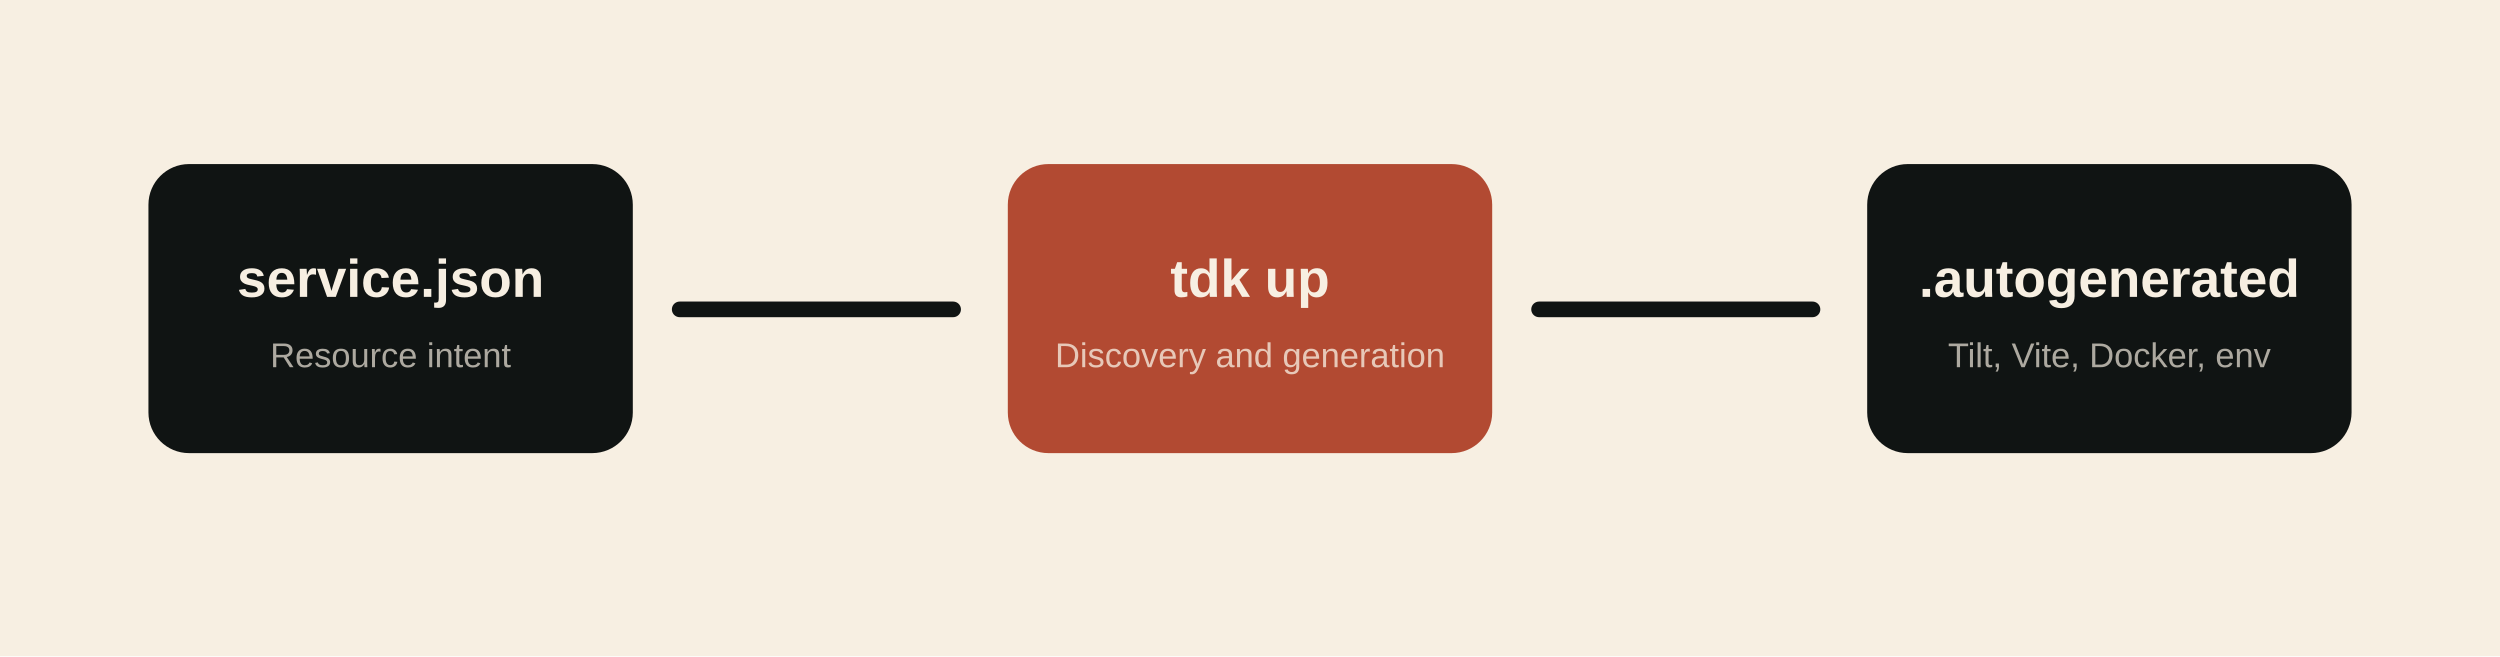
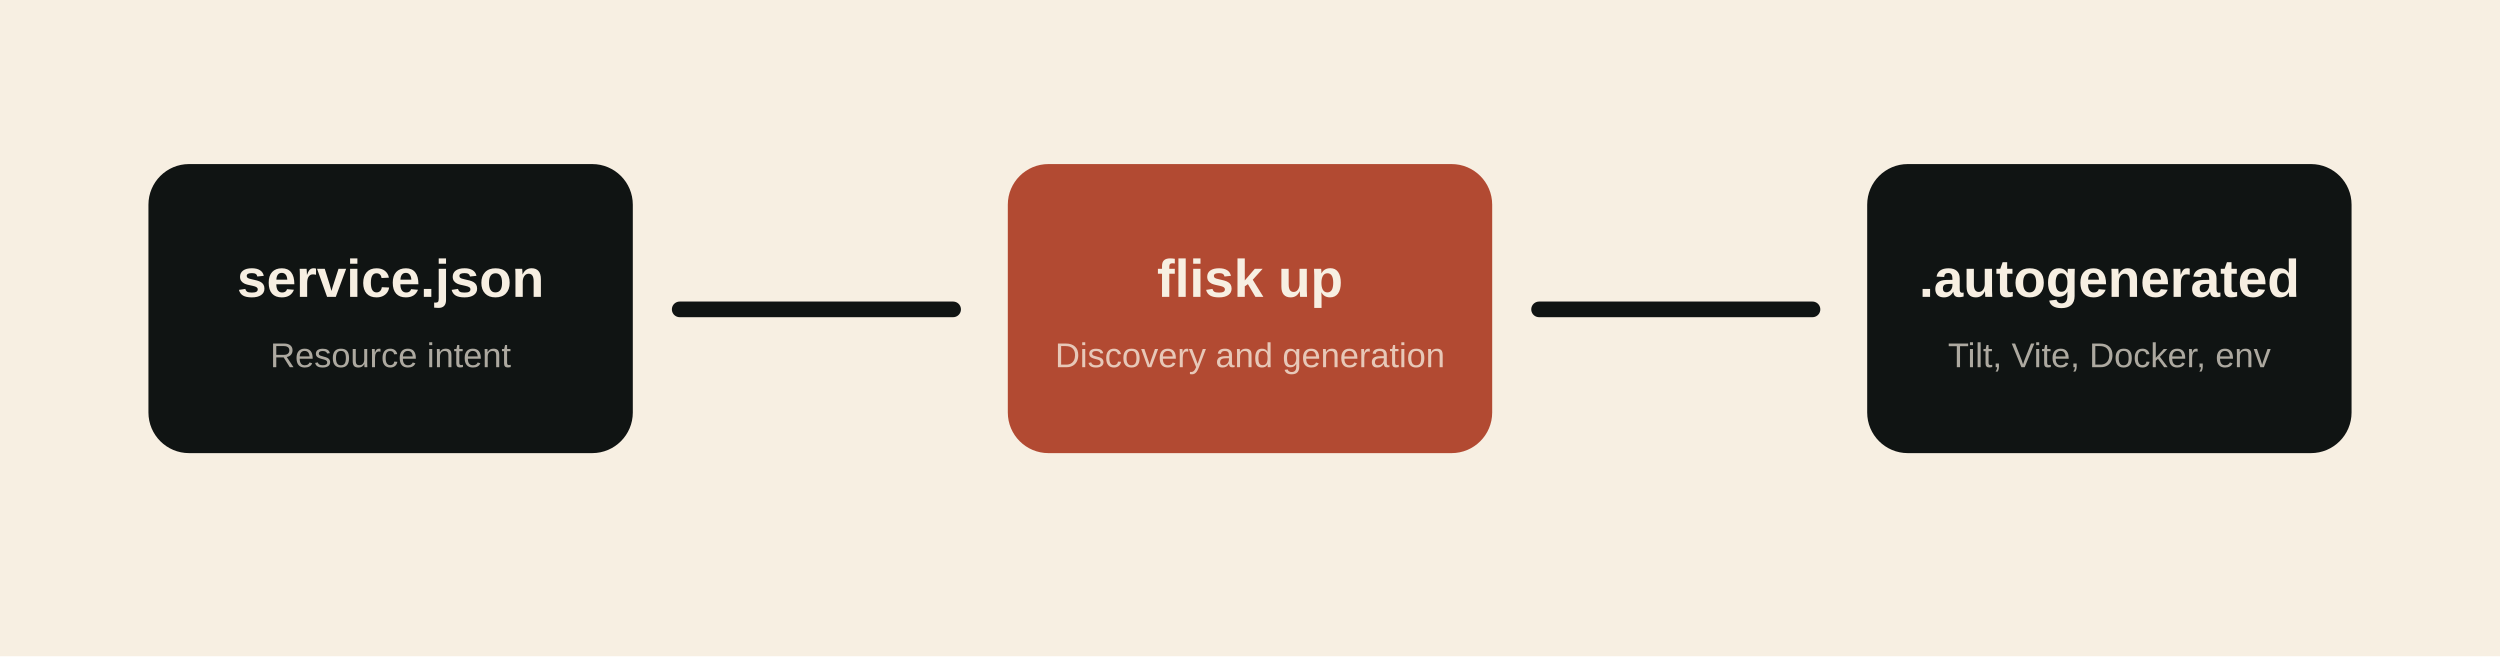
- <svg xmlns="http://www.w3.org/2000/svg" viewBox="0 0 1600 420" role="img" aria-label="TDK generation flow">
+ <svg xmlns="http://www.w3.org/2000/svg" viewBox="0 0 1600 420" role="img" aria-label="Flisk generation flow">
  <rect width="1600" height="420" fill="#f7efe2" />
  <g font-family="Arial, sans-serif" text-anchor="middle">
    <rect x="95" y="105" width="310" height="185" rx="26" fill="#101413" />
    <rect x="645" y="105" width="310" height="185" rx="26" fill="#b24a32" />
    <rect x="1195" y="105" width="310" height="185" rx="26" fill="#101413" />
    <text x="250" y="190" fill="#f7efe2" font-size="34" font-weight="700">service.json</text>
    <text x="250" y="235" fill="#f7efe2" fill-opacity="0.68" font-size="22">Resource intent</text>
-     <text x="800" y="190" fill="#f7efe2" font-size="34" font-weight="700">tdk up</text>
+     <text x="800" y="190" fill="#f7efe2" font-size="34" font-weight="700">flisk up</text>
    <text x="800" y="235" fill="#f7efe2" fill-opacity="0.76" font-size="22">Discovery and generation</text>
    <text x="1350" y="190" fill="#f7efe2" font-size="34" font-weight="700">.autogenerated</text>
    <text x="1350" y="235" fill="#f7efe2" fill-opacity="0.68" font-size="22">Tilt, Vite, Docker, env</text>
    <path d="M435 198 H610" stroke="#101413" stroke-width="10" stroke-linecap="round" />
    <path d="M985 198 H1160" stroke="#101413" stroke-width="10" stroke-linecap="round" />
  </g>
</svg>
